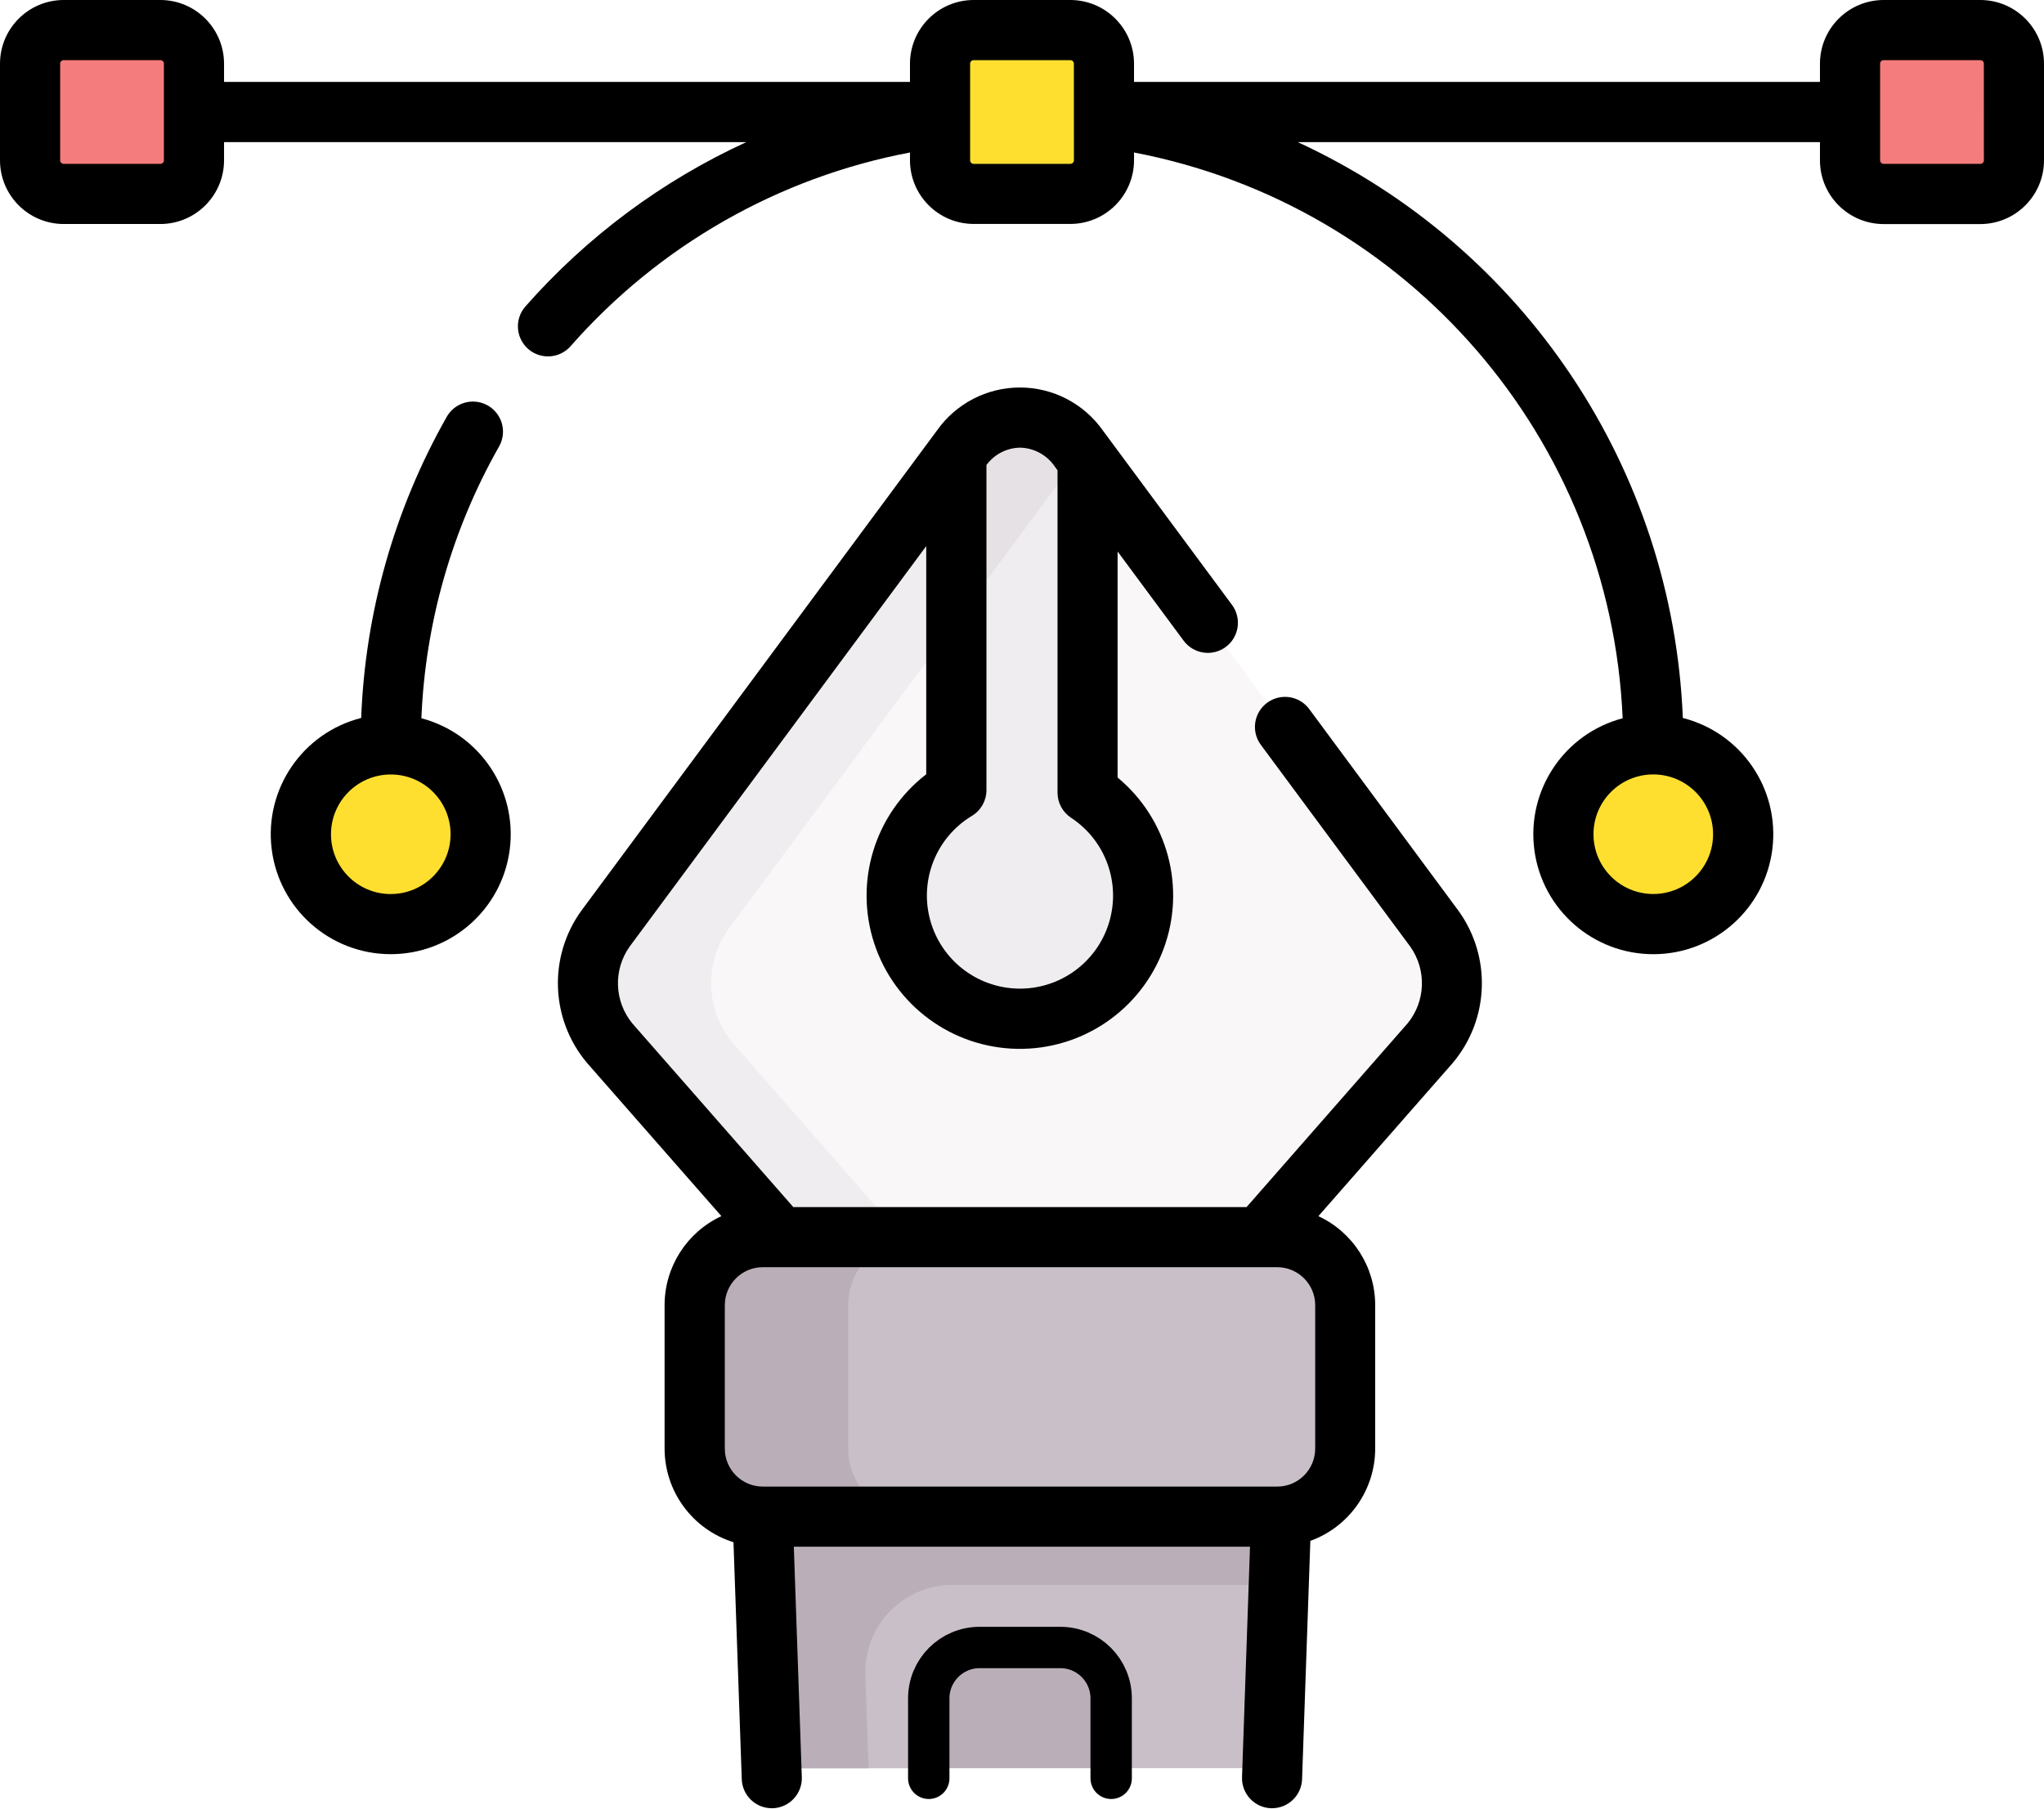
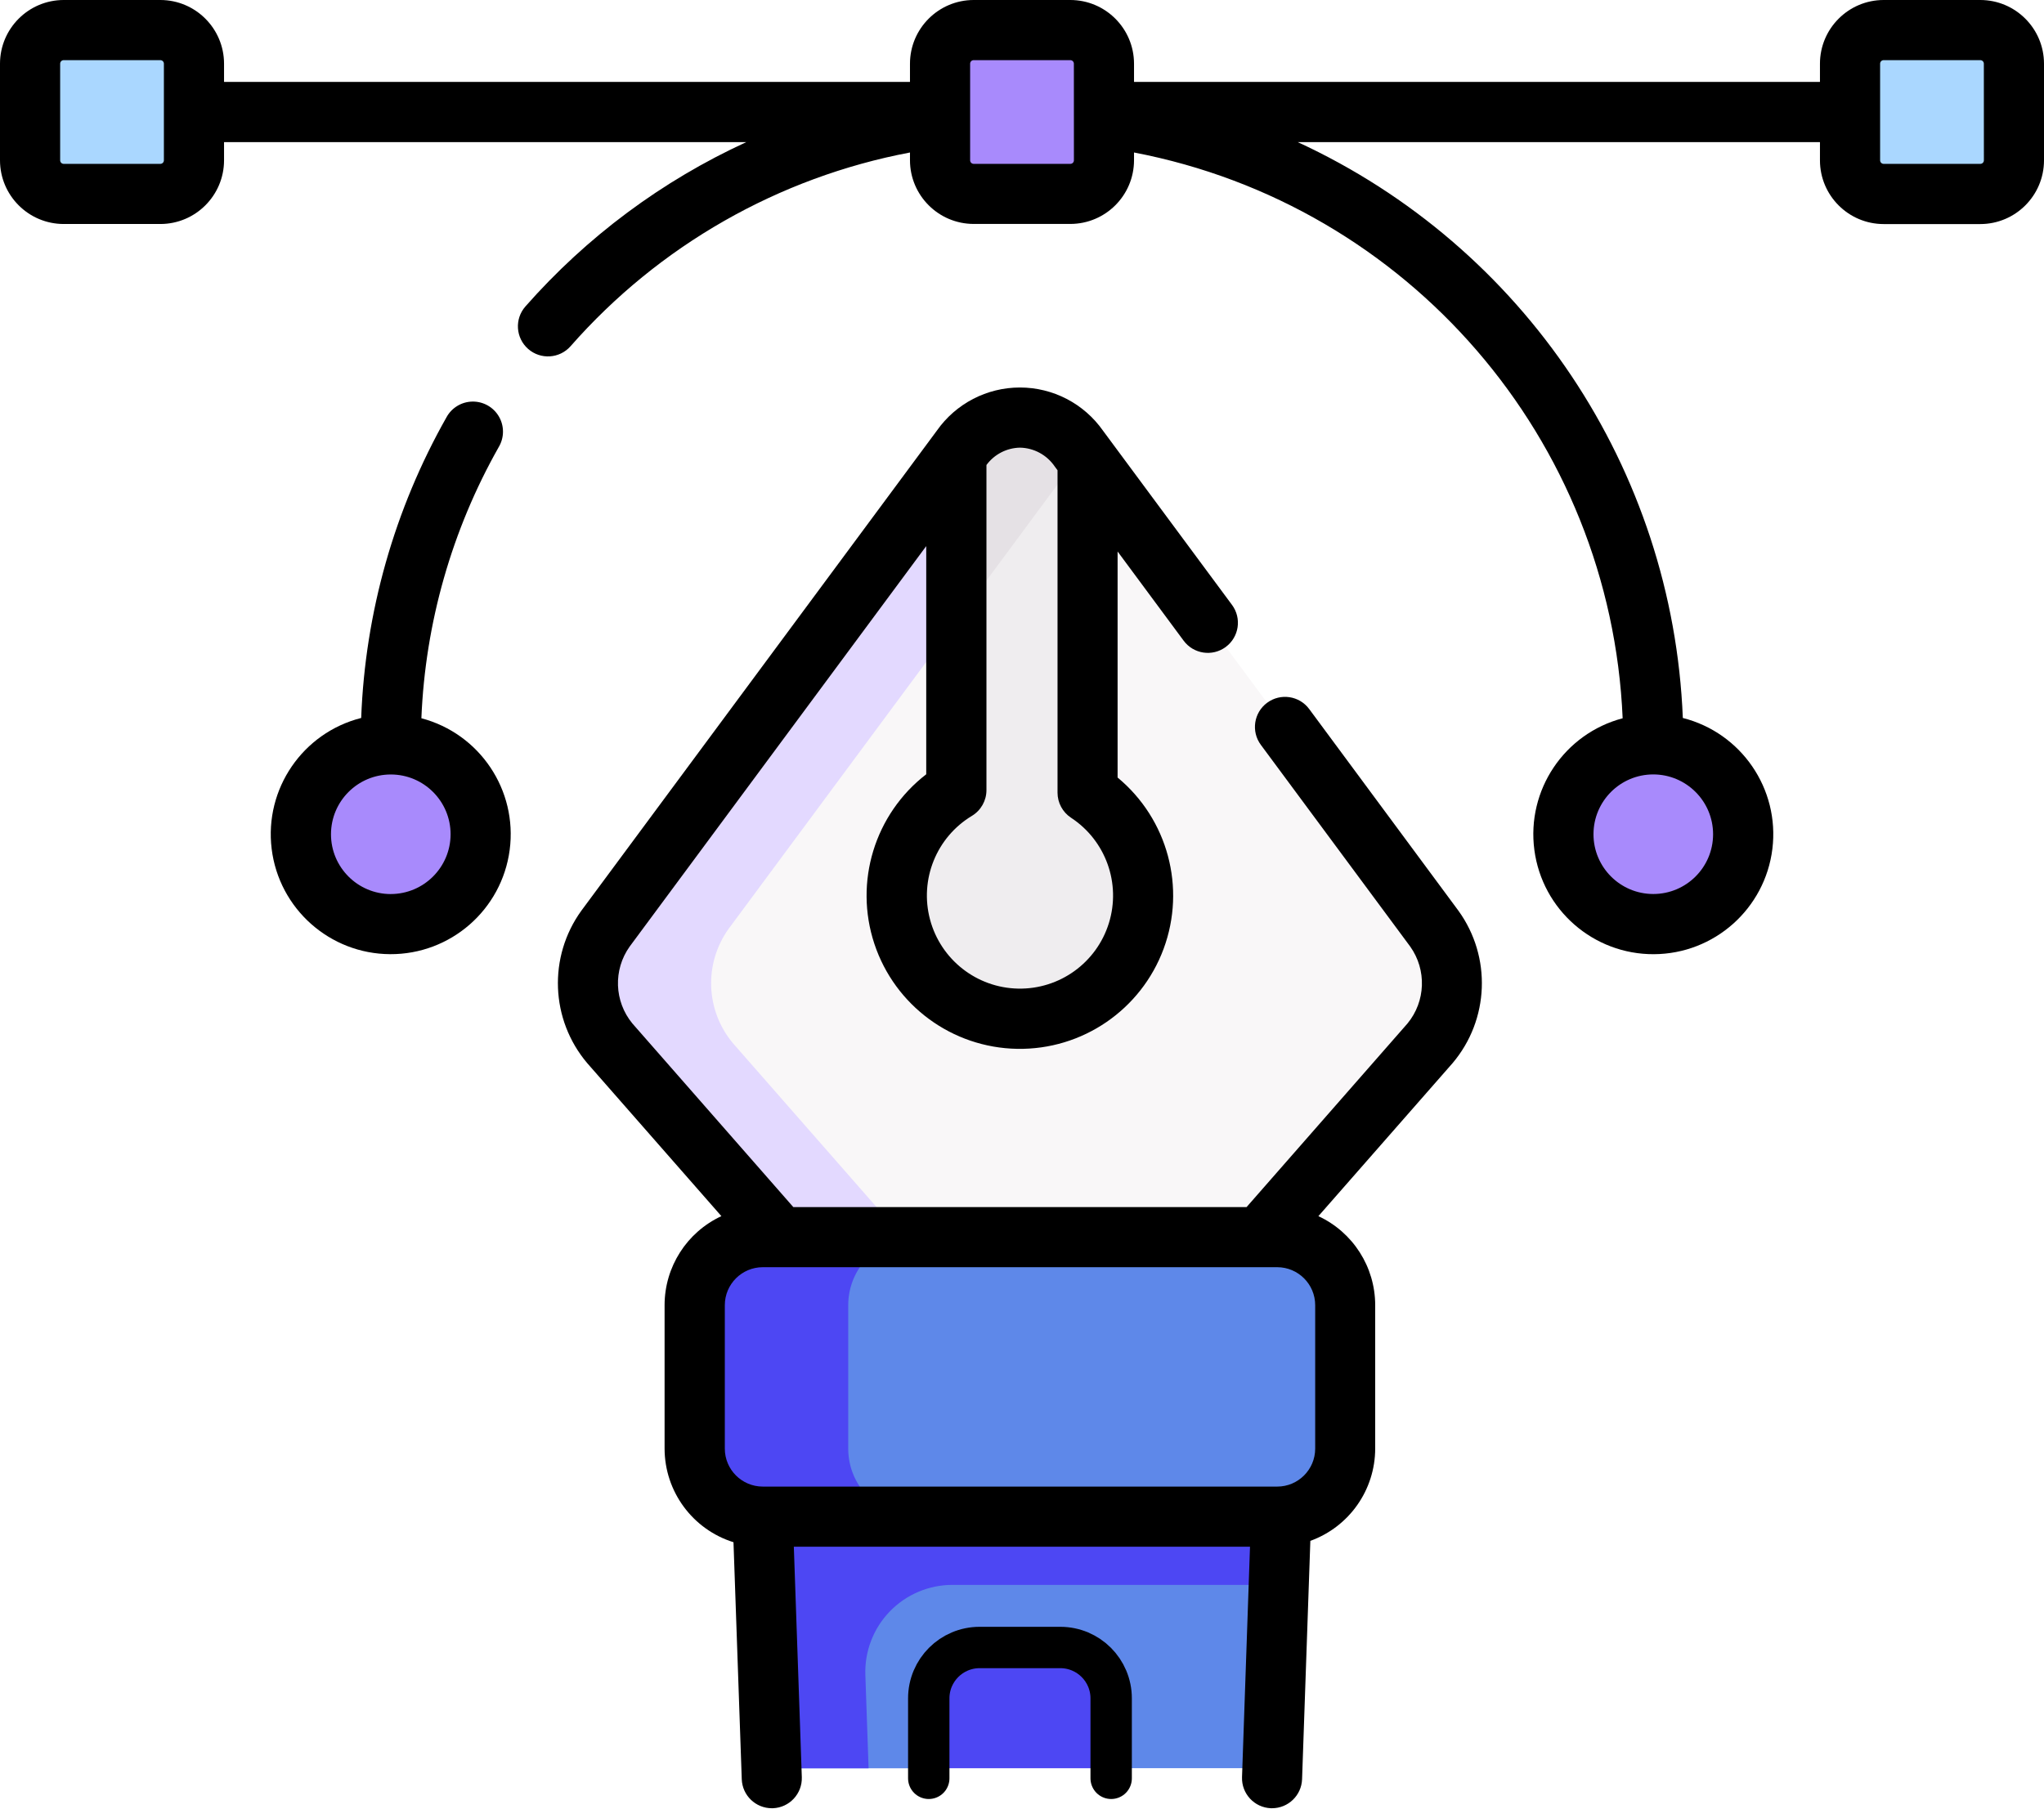
<svg xmlns="http://www.w3.org/2000/svg" width="98.813" height="87.441" viewBox="0 0 98.813 87.441">
  <g id="vector" transform="translate(0 -29.327)">
    <path id="Path_596" data-name="Path 596" d="M203.079,161.214,185.891,138a3.9,3.9,0,0,0-.745-.765l-12.47,15.607-6.774,11.81,8.84,10.389,4.465,8.286h9.441l6.009-7.2,8.215-9.375A4.516,4.516,0,0,0,203.079,161.214Z" transform="translate(-133.735 -86.985)" fill="#f9f7f8" />
-     <path id="Path_597" data-name="Path 597" d="M190.186,351.332v10.416l.4,11.525a1.165,1.165,0,0,0,1.165,1.125h6.459l.937-.568.418-4h5.794l.3,3.464,1.374,1.1h6.653a1.165,1.165,0,0,0,1.165-1.125l.4-11.525V351.332Z" transform="translate(-153.311 -259.571)" fill="#c9bfc8" />
-     <path id="Path_598" data-name="Path 598" d="M153.611,163.713a4.516,4.516,0,0,1-.207-5.543l17.058-23.038-.131-.177a3.453,3.453,0,0,0-5.693,0L147.45,158.169a4.516,4.516,0,0,0,.207,5.543l8.215,9.375,6.146,7.2h5.954l-6.146-7.2Z" transform="translate(-118.175 -83.94)" fill="#efedef" />
-     <path id="Path_599" data-name="Path 599" d="M193.785,351.332h-3.6v10.416l.4,11.525a1.165,1.165,0,0,0,1.165,1.125H195.3l-.156-4.51a4.211,4.211,0,0,1,4.209-4.357h15.7l.064-.062.129-3.72V351.332Z" transform="translate(-153.31 -259.571)" fill="#baafb9" />
-     <path id="Path_600" data-name="Path 600" d="M214.982,337.849H197.009l-2.963.4-3.6,1.249-.349,4.648.261,6.158s2.992.174,3.05.261,3.092.631,3.092.631l.058.167h18.425a3.289,3.289,0,0,0,3.289-3.289v-6.937a3.289,3.289,0,0,0-3.289-3.289Z" transform="translate(-153.238 -248.702)" fill="#c9bfc8" />
-     <path id="Path_601" data-name="Path 601" d="M180.639,348.077v-6.937a3.289,3.289,0,0,1,3.289-3.289h-7.421a3.289,3.289,0,0,0-3.289,3.289v6.937a3.289,3.289,0,0,0,3.289,3.289h7.421A3.289,3.289,0,0,1,180.639,348.077Z" transform="translate(-139.633 -248.703)" fill="#baafb9" />
+     <path id="Path_597" data-name="Path 597" d="M190.186,351.332v10.416l.4,11.525a1.165,1.165,0,0,0,1.165,1.125h6.459l.937-.568.418-4h5.794l.3,3.464,1.374,1.1h6.653a1.165,1.165,0,0,0,1.165-1.125l.4-11.525V351.332Z" transform="translate(-153.311 -259.571)" fill="#5e88e9" />
+     <path id="Path_598" data-name="Path 598" d="M153.611,163.713a4.516,4.516,0,0,1-.207-5.543l17.058-23.038-.131-.177a3.453,3.453,0,0,0-5.693,0L147.45,158.169a4.516,4.516,0,0,0,.207,5.543l8.215,9.375,6.146,7.2h5.954l-6.146-7.2Z" transform="translate(-118.175 -83.94)" fill="#e3d9ff" />
+     <path id="Path_599" data-name="Path 599" d="M193.785,351.332h-3.6v10.416l.4,11.525a1.165,1.165,0,0,0,1.165,1.125H195.3l-.156-4.51a4.211,4.211,0,0,1,4.209-4.357h15.7l.064-.062.129-3.72V351.332Z" transform="translate(-153.31 -259.571)" fill="#4d47f3" />
+     <path id="Path_600" data-name="Path 600" d="M214.982,337.849H197.009l-2.963.4-3.6,1.249-.349,4.648.261,6.158s2.992.174,3.05.261,3.092.631,3.092.631l.058.167h18.425a3.289,3.289,0,0,0,3.289-3.289v-6.937a3.289,3.289,0,0,0-3.289-3.289Z" transform="translate(-153.238 -248.702)" fill="#5e88e9" />
+     <path id="Path_601" data-name="Path 601" d="M180.639,348.077v-6.937a3.289,3.289,0,0,1,3.289-3.289h-7.421a3.289,3.289,0,0,0-3.289,3.289v6.937a3.289,3.289,0,0,0,3.289,3.289h7.421A3.289,3.289,0,0,1,180.639,348.077Z" transform="translate(-139.633 -248.703)" fill="#4d47f3" />
    <path id="Path_602" data-name="Path 602" d="M232.829,154.105V138.037l-.423-.57a3.846,3.846,0,0,0-.92-.893l-5,6.824v10.583a5.956,5.956,0,1,0,6.344.124Z" transform="translate(-180.251 -86.453)" fill="#efedef" />
    <g id="XMLID_120_" transform="translate(44.899 108.988)">
      <g id="Group_295" data-name="Group 295">
-         <path id="Path_603" data-name="Path 603" d="M240.388,442.641v3.379h-8.822v-3.379a2.459,2.459,0,0,1,2.459-2.459h3.9a2.459,2.459,0,0,1,2.459,2.459Z" transform="translate(-231.566 -440.182)" fill="#baafb9" />
+         <path id="Path_603" data-name="Path 603" d="M240.388,442.641v3.379h-8.822v-3.379a2.459,2.459,0,0,1,2.459-2.459h3.9a2.459,2.459,0,0,1,2.459,2.459Z" transform="translate(-231.566 -440.182)" fill="#4d47f3" />
      </g>
    </g>
    <g id="Group_296" data-name="Group 296" transform="translate(14.543 30.781)">
-       <circle id="Ellipse_354" data-name="Ellipse 354" cx="4.346" cy="4.346" r="4.346" transform="translate(61.036 34.537)" fill="#fedf30" />
-       <circle id="Ellipse_355" data-name="Ellipse 355" cx="4.346" cy="4.346" r="4.346" transform="translate(0 34.537)" fill="#fedf30" />
-       <path id="Path_604" data-name="Path 604" d="M240.683,44.75H236.01a1.625,1.625,0,0,1-1.625-1.625V38.452a1.625,1.625,0,0,1,1.625-1.625h4.673a1.625,1.625,0,0,1,1.625,1.625v4.673A1.625,1.625,0,0,1,240.683,44.75Z" transform="translate(-203.483 -36.827)" fill="#fedf30" />
+       <circle id="Ellipse_354" data-name="Ellipse 354" cx="4.346" cy="4.346" r="4.346" transform="translate(61.036 34.537)" fill="#a88afc" />
+       <circle id="Ellipse_355" data-name="Ellipse 355" cx="4.346" cy="4.346" r="4.346" transform="translate(0 34.537)" fill="#a88afc" />
+       <path id="Path_604" data-name="Path 604" d="M240.683,44.75H236.01a1.625,1.625,0,0,1-1.625-1.625V38.452a1.625,1.625,0,0,1,1.625-1.625h4.673a1.625,1.625,0,0,1,1.625,1.625v4.673A1.625,1.625,0,0,1,240.683,44.75Z" transform="translate(-203.483 -36.827)" fill="#a88afc" />
    </g>
-     <path id="Path_605" data-name="Path 605" d="M467.568,44.75h-4.673a1.625,1.625,0,0,1-1.625-1.625V38.452a1.625,1.625,0,0,1,1.625-1.625h4.673a1.625,1.625,0,0,1,1.625,1.625v4.673A1.625,1.625,0,0,1,467.568,44.75Z" transform="translate(-371.834 -6.046)" fill="#f47c7c" />
-     <path id="Path_606" data-name="Path 606" d="M9.125,44.75H13.8a1.625,1.625,0,0,0,1.625-1.625V38.452A1.625,1.625,0,0,0,13.8,36.827H9.125A1.625,1.625,0,0,0,7.5,38.452v4.673A1.625,1.625,0,0,0,9.125,44.75Z" transform="translate(-6.046 -6.046)" fill="#f47c7c" />
+     <path id="Path_605" data-name="Path 605" d="M467.568,44.75h-4.673a1.625,1.625,0,0,1-1.625-1.625V38.452a1.625,1.625,0,0,1,1.625-1.625h4.673a1.625,1.625,0,0,1,1.625,1.625v4.673A1.625,1.625,0,0,1,467.568,44.75Z" transform="translate(-371.834 -6.046)" fill="#aad7ff" />
+     <path id="Path_606" data-name="Path 606" d="M9.125,44.75H13.8a1.625,1.625,0,0,0,1.625-1.625V38.452A1.625,1.625,0,0,0,13.8,36.827H9.125A1.625,1.625,0,0,0,7.5,38.452v4.673A1.625,1.625,0,0,0,9.125,44.75Z" transform="translate(-6.046 -6.046)" fill="#aad7ff" />
    <path id="Path_607" data-name="Path 607" d="M238.456,135.262V143.3l6.052-8.174h0l-.131-.177a3.453,3.453,0,0,0-5.693,0Z" transform="translate(-192.222 -83.939)" fill="#e5e1e5" />
    <path id="Path_608" data-name="Path 608" d="M231.568,446.507v-3.867a2.459,2.459,0,0,1,2.459-2.459h3.9a2.459,2.459,0,0,1,2.459,2.459v3.867" transform="translate(-186.669 -331.194)" fill="none" stroke="#000" stroke-linecap="round" stroke-linejoin="round" stroke-miterlimit="10" stroke-width="2" />
    <g id="Group_297" data-name="Group 297" transform="translate(0 29.327)">
      <path id="Path_609" data-name="Path 609" d="M175.439,141.509a1.454,1.454,0,0,0-2.338,1.731l7.221,9.753a3.06,3.06,0,0,1-.132,3.72l-7.78,8.878H150.5l-7.78-8.878a3.06,3.06,0,0,1-.132-3.72l14.337-19.363v11.033a7.41,7.41,0,1,0,9.251.158V133.891l3.193,4.313a1.454,1.454,0,0,0,2.338-1.731l-6.238-8.425a4.907,4.907,0,0,0-8.031,0l-17.187,23.213a5.983,5.983,0,0,0,.283,7.367l6.488,7.4a4.749,4.749,0,0,0-2.746,4.3v6.938a4.752,4.752,0,0,0,3.331,4.529l.4,11.462a1.454,1.454,0,0,0,1.452,1.4h.051a1.454,1.454,0,0,0,1.4-1.5l-.386-11.146h22.053l-.386,11.146a1.454,1.454,0,0,0,1.4,1.5h.051a1.454,1.454,0,0,0,1.452-1.4l.4-11.528a4.751,4.751,0,0,0,3.135-4.462v-6.938a4.749,4.749,0,0,0-2.746-4.3l6.488-7.4a5.983,5.983,0,0,0,.283-7.367ZM161.458,128.87a2.08,2.08,0,0,1,1.678.909l.136.184v15.588a1.454,1.454,0,0,0,.655,1.215,4.5,4.5,0,1,1-4.791-.094,1.454,1.454,0,0,0,.7-1.245V129.709A2.059,2.059,0,0,1,161.458,128.87Zm14.27,48.4a1.837,1.837,0,0,1-1.835,1.835h-24.87a1.837,1.837,0,0,1-1.835-1.835v-6.938a1.837,1.837,0,0,1,1.835-1.835h24.87a1.837,1.837,0,0,1,1.835,1.835Z" transform="translate(-112.148 -107.225)" />
      <path id="Path_610" data-name="Path 610" d="M74.788,144.889a29.049,29.049,0,0,1,3.74-13.115A1.454,1.454,0,1,0,76,130.338a31.961,31.961,0,0,0-4.122,14.536,5.8,5.8,0,1,0,2.911.014Zm-1.482,8.5A2.891,2.891,0,1,1,76.2,150.5,2.895,2.895,0,0,1,73.306,153.388Z" transform="translate(-54.417 -110.159)" />
      <path id="Path_611" data-name="Path 611" d="M95.734,29.327H91.061a3.083,3.083,0,0,0-3.079,3.079v.882H54.822v-.882a3.083,3.083,0,0,0-3.079-3.079H47.07a3.083,3.083,0,0,0-3.079,3.079v.882H10.831v-.882a3.083,3.083,0,0,0-3.079-3.079H3.079A3.083,3.083,0,0,0,0,32.406v4.673a3.083,3.083,0,0,0,3.079,3.079H7.752a3.083,3.083,0,0,0,3.079-3.079V36.2H36.075A32.033,32.033,0,0,0,25.4,44.145a1.454,1.454,0,0,0,2.183,1.922A29.036,29.036,0,0,1,43.991,36.7v.376a3.083,3.083,0,0,0,3.079,3.079h4.673a3.083,3.083,0,0,0,3.079-3.079V36.7A29.127,29.127,0,0,1,78.444,64.057a5.8,5.8,0,1,0,2.909-.014A32.081,32.081,0,0,0,62.739,36.2H87.982v.882a3.083,3.083,0,0,0,3.079,3.079h4.673a3.083,3.083,0,0,0,3.079-3.079V32.406a3.083,3.083,0,0,0-3.079-3.079ZM7.923,37.079a.171.171,0,0,1-.171.171H3.079a.171.171,0,0,1-.171-.171V32.406a.171.171,0,0,1,.171-.171H7.752a.171.171,0,0,1,.171.171ZM82.816,69.664a2.891,2.891,0,1,1-2.891-2.892A2.895,2.895,0,0,1,82.816,69.664Zm-30.9-32.585a.171.171,0,0,1-.171.171H47.07a.171.171,0,0,1-.171-.171V32.406a.171.171,0,0,1,.171-.171h4.673a.171.171,0,0,1,.171.171Zm43.991,0a.171.171,0,0,1-.171.171H91.061a.171.171,0,0,1-.171-.171V32.406a.171.171,0,0,1,.171-.171h4.673a.171.171,0,0,1,.171.171Z" transform="translate(0 -29.327)" />
    </g>
  </g>
</svg>
